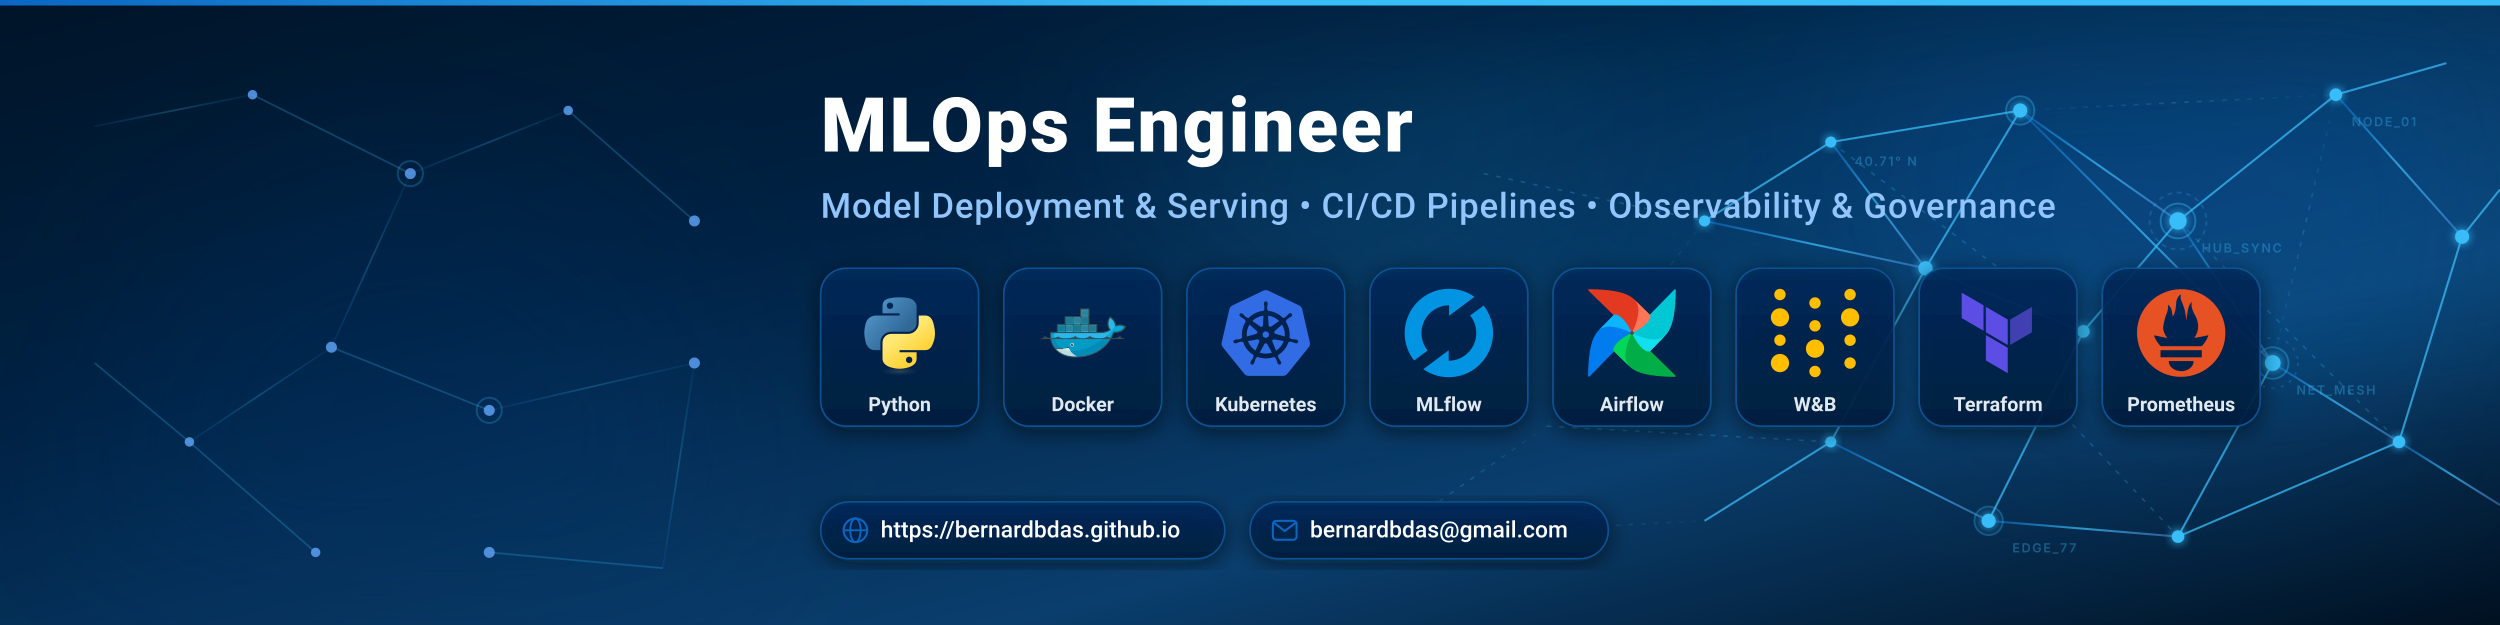
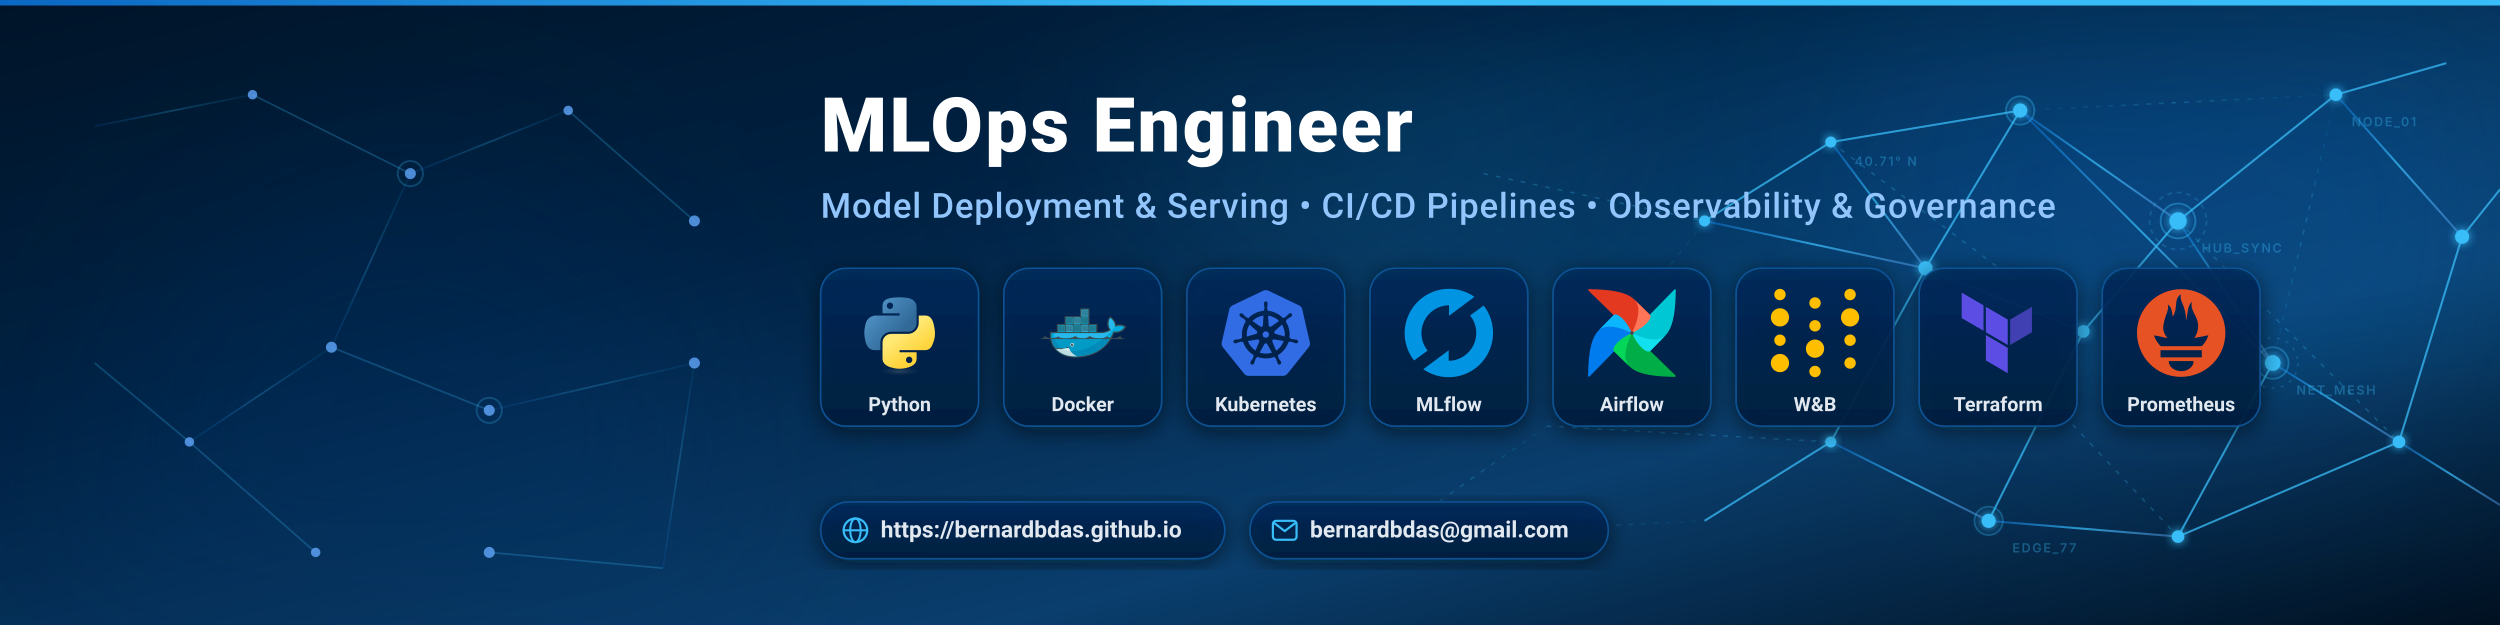
<svg xmlns="http://www.w3.org/2000/svg" width="1584" height="396" viewBox="0 0 1584 396">
  <defs>
    <linearGradient id="bgGrad_network_nodes" x1="0%" y1="0%" x2="100%" y2="100%">
      <stop offset="0%" stop-color="#001428" />
      <stop offset="50%" stop-color="#002447" />
      <stop offset="100%" stop-color="#001020" />
    </linearGradient>
    <linearGradient id="cardGrad_network_nodes" x1="0%" y1="0%" x2="0%" y2="100%">
      <stop offset="0%" stop-color="#002D5C" stop-opacity="0.90" />
      <stop offset="100%" stop-color="#001E3D" stop-opacity="0.90" />
    </linearGradient>
    <linearGradient id="accentGlow_network_nodes" x1="0%" y1="0%" x2="100%" y2="0%">
      <stop offset="0%" stop-color="#0A66C2" />
      <stop offset="50%" stop-color="#38BDF8" />
    </linearGradient>
    <filter id="cardShadow_network_nodes" x="-20%" y="-20%" width="140%" height="140%">
      <feDropShadow dx="0" dy="3" stdDeviation="7" flood-color="#000814" flood-opacity="0.60" />
    </filter>
    <linearGradient id="network_bg" x1="0%" y1="0%" x2="100%" y2="100%">
      <stop offset="0%" stop-color="#001428" />
      <stop offset="35%" stop-color="#002244" />
      <stop offset="70%" stop-color="#0A3E6D" />
      <stop offset="100%" stop-color="#001020" />
    </linearGradient>
    <linearGradient id="network_edge" x1="0%" y1="0%" x2="100%" y2="100%">
      <stop offset="0%" stop-color="#0A66C2" stop-opacity="0.60" />
      <stop offset="50%" stop-color="#38BDF8" stop-opacity="0.75" />
      <stop offset="100%" stop-color="#60A5FA" stop-opacity="0.40" />
    </linearGradient>
    <linearGradient id="faint_edge" x1="0%" y1="100%" x2="100%" y2="0%">
      <stop offset="0%" stop-color="#0A66C2" stop-opacity="0.15" />
      <stop offset="50%" stop-color="#38BDF8" stop-opacity="0.25" />
      <stop offset="100%" stop-color="#0284C7" stop-opacity="0.10" />
    </linearGradient>
    <radialGradient id="cluster_glow" cx="85%" cy="30%" r="50%">
      <stop offset="0%" stop-color="#0A66C2" stop-opacity="0.22" />
      <stop offset="60%" stop-color="#0284C7" stop-opacity="0.08" />
      <stop offset="100%" stop-color="#001428" stop-opacity="0" />
    </radialGradient>
    <filter id="node_glow" x="-50%" y="-50%" width="200%" height="200%">
      <feGaussianBlur stdDeviation="3" result="blur" />
      <feMerge>
        <feMergeNode in="blur" />
        <feMergeNode in="SourceGraphic" />
      </feMerge>
    </filter>
  </defs>
  <rect width="1584" height="396" fill="url(#network_bg)" />
  <g id="pattern_layer" opacity="1.00">
    <rect width="1584" height="396" fill="url(#cluster_glow)" />
    <circle cx="1400" cy="90" r="220" fill="#0A66C2" opacity="0.12" filter="blur(60px)" />
    <circle cx="260" cy="300" r="200" fill="#004182" opacity="0.15" filter="blur(60px)" />
    <circle cx="850" cy="50" r="160" fill="#38BDF8" opacity="0.06" filter="blur(50px)" />
    <g fill="none" stroke="url(#network_edge)" stroke-width="1.3">
      <line x1="1160" y1="90" x2="1280" y2="70" />
      <line x1="1280" y1="70" x2="1380" y2="140" />
      <line x1="1380" y1="140" x2="1480" y2="60" />
      <line x1="1480" y1="60" x2="1560" y2="150" />
      <line x1="1560" y1="150" x2="1520" y2="280" />
      <line x1="1520" y1="280" x2="1440" y2="230" />
      <line x1="1440" y1="230" x2="1380" y2="140" />
      <line x1="1380" y1="140" x2="1320" y2="210" />
      <line x1="1320" y1="210" x2="1220" y2="170" />
      <line x1="1220" y1="170" x2="1160" y2="90" />
      <line x1="1220" y1="170" x2="1280" y2="70" />
      <line x1="1280" y1="70" x2="1440" y2="230" />
      <line x1="1320" y1="210" x2="1260" y2="330" />
      <line x1="1260" y1="330" x2="1380" y2="340" />
      <line x1="1380" y1="340" x2="1440" y2="230" />
      <line x1="1380" y1="340" x2="1520" y2="280" />
      <line x1="1080" y1="140" x2="1160" y2="90" />
      <line x1="1080" y1="140" x2="1220" y2="170" />
      <line x1="1260" y1="330" x2="1160" y2="280" />
      <line x1="1160" y1="280" x2="1220" y2="170" />
      <line x1="1160" y1="280" x2="1080" y2="330" />
      <line x1="1480" y1="60" x2="1550" y2="40" />
      <line x1="1560" y1="150" x2="1584" y2="120" />
      <line x1="1520" y1="280" x2="1584" y2="320" />
    </g>
    <g fill="none" stroke="url(#faint_edge)" stroke-width="1.0" stroke-dasharray="3,5">
      <line x1="940" y1="110" x2="1080" y2="140" />
      <line x1="1080" y1="140" x2="980" y2="270" />
      <line x1="980" y1="270" x2="1160" y2="280" />
      <line x1="980" y1="270" x2="880" y2="340" />
      <line x1="880" y1="340" x2="1080" y2="330" />
      <line x1="1280" y1="70" x2="1480" y2="60" />
      <line x1="1160" y1="90" x2="1320" y2="210" />
      <line x1="1220" y1="170" x2="1380" y2="340" />
      <line x1="1480" y1="60" x2="1440" y2="230" />
      <line x1="1380" y1="140" x2="1520" y2="280" />
    </g>
    <g fill="none" stroke="url(#faint_edge)" stroke-width="1.1">
      <line x1="60" y1="80" x2="160" y2="60" />
      <line x1="160" y1="60" x2="260" y2="110" />
      <line x1="260" y1="110" x2="360" y2="70" />
      <line x1="360" y1="70" x2="440" y2="140" />
      <line x1="260" y1="110" x2="210" y2="220" />
      <line x1="210" y1="220" x2="310" y2="260" />
      <line x1="310" y1="260" x2="440" y2="230" />
      <line x1="440" y1="230" x2="440" y2="140" />
      <line x1="210" y1="220" x2="120" y2="280" />
      <line x1="120" y1="280" x2="60" y2="230" />
      <line x1="60" y1="230" x2="60" y2="80" />
      <line x1="120" y1="280" x2="200" y2="350" />
      <line x1="200" y1="350" x2="310" y2="350" />
      <line x1="310" y1="350" x2="310" y2="260" />
      <line x1="310" y1="350" x2="420" y2="360" />
      <line x1="420" y1="360" x2="440" y2="230" />
    </g>
    <g fill="#38BDF8">
      <circle cx="1280" cy="70" r="4.5" filter="url(#node_glow)" />
      <circle cx="1380" cy="140" r="5.5" filter="url(#node_glow)" />
      <circle cx="1480" cy="60" r="4.0" filter="url(#node_glow)" />
      <circle cx="1560" cy="150" r="4.5" filter="url(#node_glow)" />
      <circle cx="1440" cy="230" r="5.0" filter="url(#node_glow)" />
      <circle cx="1520" cy="280" r="4.0" filter="url(#node_glow)" />
      <circle cx="1320" cy="210" r="4.0" filter="url(#node_glow)" />
      <circle cx="1220" cy="170" r="4.5" filter="url(#node_glow)" />
      <circle cx="1160" cy="90" r="3.5" filter="url(#node_glow)" />
      <circle cx="1260" cy="330" r="4.5" filter="url(#node_glow)" />
      <circle cx="1380" cy="340" r="4.0" filter="url(#node_glow)" />
      <circle cx="1160" cy="280" r="3.5" filter="url(#node_glow)" />
      <circle cx="1080" cy="140" r="3.5" filter="url(#node_glow)" />
    </g>
    <g fill="#60A5FA" opacity="0.8">
      <circle cx="160" cy="60" r="3.0" />
      <circle cx="260" cy="110" r="3.5" />
      <circle cx="360" cy="70" r="3.0" />
      <circle cx="440" cy="140" r="3.5" />
      <circle cx="210" cy="220" r="3.5" />
      <circle cx="310" cy="260" r="3.5" />
      <circle cx="440" cy="230" r="3.5" />
      <circle cx="120" cy="280" r="3.0" />
      <circle cx="200" cy="350" r="3.0" />
      <circle cx="310" cy="350" r="3.5" />
    </g>
    <g fill="none" stroke="#38BDF8" stroke-width="1.2">
      <circle cx="1380" cy="140" r="11" opacity="0.4" />
      <circle cx="1380" cy="140" r="18" opacity="0.2" stroke-dasharray="3,3" />
      <circle cx="1280" cy="70" r="9" opacity="0.35" />
      <circle cx="1440" cy="230" r="10" opacity="0.35" />
      <circle cx="1440" cy="230" r="16" opacity="0.18" stroke-dasharray="2,4" />
      <circle cx="1260" cy="330" r="9" opacity="0.3" />
      <circle cx="260" cy="110" r="8" opacity="0.25" />
      <circle cx="310" cy="260" r="8" opacity="0.25" />
    </g>
    <g font-family="system-ui, -apple-system, sans-serif" font-size="8" font-weight="600" fill="#38BDF8" opacity="0.35" letter-spacing="1">
      <text x="1490" y="80">NODE_01</text>
      <text x="1395" y="160">HUB_SYNC</text>
      <text x="1455" y="250">NET_MESH</text>
      <text x="1275" y="350">EDGE_77</text>
      <text x="1175" y="105">40.71° N</text>
    </g>
  </g>
  <rect x="0" y="0" width="1584" height="3.5" fill="url(#accentGlow_network_nodes)" />
  <text x="520" y="96" font-family="system-ui, -apple-system, BlinkMacSystemFont, 'Segoe UI', Roboto, sans-serif" font-size="48" font-weight="800" fill="#FFFFFF" letter-spacing="1.5">MLOps Engineer</text>
  <text x="520" y="138" font-family="system-ui, -apple-system, BlinkMacSystemFont, 'Segoe UI', Roboto, sans-serif" font-size="22" font-weight="500" fill="#93C5FD" letter-spacing="0.5">Model Deployment &amp; Serving • CI/CD Pipelines • Observability &amp; Governance</text>
  <g transform="translate(520, 170)">
    <rect width="100" height="100" rx="16" fill="url(#cardGrad_network_nodes)" stroke="#0D5294" stroke-width="1" filter="url(#cardShadow_network_nodes)" />
    <svg x="22.0" y="13.0" width="56.0" height="56.0" viewBox="0 0 128 128">
      <linearGradient id="b0_python-original-a" gradientUnits="userSpaceOnUse" x1="70.252" y1="1237.476" x2="170.659" y2="1151.089" gradientTransform="matrix(.563 0 0 -.568 -29.215 707.817)">
        <stop offset="0" stop-color="#5A9FD4" />
        <stop offset="1" stop-color="#306998" />
      </linearGradient>
      <linearGradient id="b0_python-original-b" gradientUnits="userSpaceOnUse" x1="209.474" y1="1098.811" x2="173.62" y2="1149.537" gradientTransform="matrix(.563 0 0 -.568 -29.215 707.817)">
        <stop offset="0" stop-color="#FFD43B" />
        <stop offset="1" stop-color="#FFE873" />
      </linearGradient>
      <path fill="url(#b0_python-original-a)" d="M63.391 1.988c-4.222.02-8.252.379-11.8 1.007-10.45 1.846-12.346 5.71-12.346 12.837v9.411h24.693v3.137H29.977c-7.176 0-13.46 4.313-15.426 12.521-2.268 9.405-2.368 15.275 0 25.096 1.755 7.311 5.947 12.519 13.124 12.519h8.491V67.234c0-8.151 7.051-15.34 15.426-15.34h24.665c6.866 0 12.346-5.654 12.346-12.548V15.833c0-6.693-5.646-11.72-12.346-12.837-4.244-.706-8.645-1.027-12.866-1.008zM50.037 9.557c2.55 0 4.634 2.117 4.634 4.721 0 2.593-2.083 4.69-4.634 4.69-2.56 0-4.633-2.097-4.633-4.69-.001-2.604 2.073-4.721 4.633-4.721z" transform="translate(0 10.26)" />
      <path fill="url(#b0_python-original-b)" d="M91.682 28.38v10.966c0 8.5-7.208 15.655-15.426 15.655H51.591c-6.756 0-12.346 5.783-12.346 12.549v23.515c0 6.691 5.818 10.628 12.346 12.547 7.816 2.297 15.312 2.713 24.665 0 6.216-1.801 12.346-5.423 12.346-12.547v-9.412H63.938v-3.138h37.012c7.176 0 9.852-5.005 12.348-12.519 2.578-7.735 2.467-15.174 0-25.096-1.774-7.145-5.161-12.521-12.348-12.521h-9.268zM77.809 87.927c2.561 0 4.634 2.097 4.634 4.692 0 2.602-2.074 4.719-4.634 4.719-2.55 0-4.633-2.117-4.633-4.719 0-2.595 2.083-4.692 4.633-4.692z" transform="translate(0 10.26)" />
      <radialGradient id="b0_python-original-c" cx="1825.678" cy="444.45" r="26.743" gradientTransform="matrix(0 -.24 -1.055 0 532.979 557.576)" gradientUnits="userSpaceOnUse">
        <stop offset="0" stop-color="#B8B8B8" stop-opacity=".498" />
        <stop offset="1" stop-color="#7F7F7F" stop-opacity="0" />
      </radialGradient>
      <path opacity=".444" fill="url(#b0_python-original-c)" d="M97.309 119.597c0 3.543-14.816 6.416-33.091 6.416-18.276 0-33.092-2.873-33.092-6.416 0-3.544 14.815-6.417 33.092-6.417 18.275 0 33.091 2.872 33.091 6.417z" />
    </svg>
    <text x="50.0" y="90.5" font-family="system-ui, -apple-system, BlinkMacSystemFont, 'Segoe UI', Roboto, sans-serif" font-size="12.5" font-weight="600" fill="#E2E8F0" text-anchor="middle">Python</text>
  </g>
  <g transform="translate(636, 170)">
    <rect width="100" height="100" rx="16" fill="url(#cardGrad_network_nodes)" stroke="#0D5294" stroke-width="1" filter="url(#cardShadow_network_nodes)" />
    <svg x="22.0" y="13.0" width="56.0" height="56.0" viewBox="0 0 128 128">
      <path fill-rule="evenodd" clip-rule="evenodd" fill="#3A4D54" d="M73.8 50.8h11.3v11.5h5.7c2.6 0 5.3-.5 7.8-1.3 1.2-.4 2.6-1 3.8-1.7-1.6-2.1-2.4-4.7-2.6-7.3-.3-3.5.4-8.1 2.8-10.8l1.2-1.4 1.4 1.1c3.6 2.9 6.5 6.8 7.1 11.4 4.3-1.3 9.3-1 13.1 1.2l1.5.9-.8 1.6c-3.2 6.2-9.9 8.2-16.4 7.8-9.8 24.3-31 35.8-56.8 35.8-13.3 0-25.5-5-32.5-16.8l-.1-.2-1-2.1c-2.4-5.2-3.1-10.9-2.6-16.6l.2-1.7h9.6V50.8h11.3V39.6h22.5V28.3h13.5v22.5z" />
      <path fill="#00AADA" d="M110.4 55.1c.8-5.9-3.6-10.5-6.4-12.7-3.1 3.6-3.6 13.2 1.3 17.2-2.8 2.4-8.5 4.7-14.5 4.7H18.6c-.6 6.2.5 11.9 3 16.8l.8 1.5c.5.9 1.1 1.7 1.7 2.6 3 .2 5.7.3 8.2.2 4.9-.1 8.9-.7 12-1.7.5-.2.9.1 1.1.5.2.5-.1.9-.5 1.1-.4.1-.8.3-1.3.4-2.4.7-5 1.1-8.3 1.3h-.6c-1.3.1-2.7.1-4.2.1-1.6 0-3.1 0-4.9-.1 6 6.8 15.4 10.8 27.2 10.8 25 0 46.2-11.1 55.5-35.9 6.7.7 13.1-1 16-6.7-4.5-2.7-10.5-1.8-13.9-.1z" />
      <path fill="#28B8EB" d="M110.4 55.1c.8-5.9-3.6-10.5-6.4-12.7-3.1 3.6-3.6 13.2 1.3 17.2-2.8 2.4-8.5 4.7-14.5 4.7h-68c-.3 9.5 3.2 16.7 9.5 21 4.9-.1 8.9-.7 12-1.7.5-.2.9.1 1.1.5.2.5-.1.9-.5 1.1-.4.1-.8.3-1.3.4-2.4.7-5.2 1.2-8.5 1.4l-.1-.1c8.5 4.4 20.8 4.3 35-1.1 15.8-6.1 30.6-17.7 40.9-30.9-.2.1-.4.1-.5.2z" />
      <path fill="#028BB8" d="M18.7 71.8c.4 3.3 1.4 6.4 2.9 9.3l.8 1.5c.5.9 1.1 1.7 1.7 2.6 3 .2 5.7.3 8.2.2 4.9-.1 8.9-.7 12-1.7.5-.2.9.1 1.1.5.2.5-.1.9-.5 1.1-.4.1-.8.3-1.3.4-2.4.7-5.2 1.2-8.5 1.4h-.4c-1.3.1-2.7.1-4.1.1-1.6 0-3.2 0-4.9-.1 6 6.8 15.5 10.8 27.3 10.8 21.4 0 40-8.1 50.8-26H18.7v-.1z" />
      <path fill="#019BC6" d="M23.5 71.8c1.3 5.8 4.3 10.4 8.8 13.5 4.9-.1 8.9-.7 12-1.7.5-.2.9.1 1.1.5.2.5-.1.9-.5 1.1-.4.1-.8.3-1.3.4-2.4.7-5.2 1.2-8.6 1.4 8.5 4.4 20.8 4.3 34.9-1.1 8.5-3.3 16.8-8.2 24.2-14.1H23.5z" />
      <path fill-rule="evenodd" clip-rule="evenodd" fill="#00ACD3" d="M28.4 52.7h9.8v9.8h-9.8v-9.8zm.8.8h.8v8.1h-.8v-8.1zm1.4 0h.8v8.1h-.8v-8.1zm1.5 0h.8v8.1h-.8v-8.1zm1.5 0h.8v8.1h-.8v-8.1zm1.5 0h.8v8.1h-.8v-8.1zm1.5 0h.8v8.1h-.8v-8.1zm3-12h9.8v9.8h-9.8v-9.8zm.9.8h.8v8.1h-.8v-8.1zm1.4 0h.8v8.1h-.8v-8.1zm1.5 0h.8v8.1h-.8v-8.1zm1.5 0h.8v8.1h-.8v-8.1zm1.4 0h.8v8.1h-.8v-8.1zm1.5 0h.8v8.1h-.8v-8.1z" />
      <path fill-rule="evenodd" clip-rule="evenodd" fill="#23C2EE" d="M39.6 52.7h9.8v9.8h-9.8v-9.8zm.9.8h.8v8.1h-.8v-8.1zm1.4 0h.8v8.1h-.8v-8.1zm1.5 0h.8v8.1h-.8v-8.1zm1.5 0h.8v8.1h-.8v-8.1zm1.4 0h.8v8.1h-.8v-8.1zm1.5 0h.8v8.1h-.8v-8.1z" />
      <path fill-rule="evenodd" clip-rule="evenodd" fill="#00ACD3" d="M50.9 52.7h9.8v9.8h-9.8v-9.8zm.8.8h.8v8.1h-.8v-8.1zm1.5 0h.8v8.1h-.8v-8.1zm1.5 0h.8v8.1h-.8v-8.1zm1.4 0h.8v8.1h-.8v-8.1zm1.5 0h.8v8.1h-.8v-8.1zm1.5 0h.8v8.1h-.8v-8.1z" />
      <path fill-rule="evenodd" clip-rule="evenodd" fill="#23C2EE" d="M50.9 41.5h9.8v9.8h-9.8v-9.8zm.8.8h.8v8.1h-.8v-8.1zm1.5 0h.8v8.1h-.8v-8.1zm1.5 0h.8v8.1h-.8v-8.1zm1.4 0h.8v8.1h-.8v-8.1zm1.5 0h.8v8.1h-.8v-8.1zm1.5 0h.8v8.1h-.8v-8.1zm3.1 10.4H72v9.8h-9.8v-9.8zm.8.8h.8v8.1H63v-8.1zm1.5 0h.8v8.1h-.8v-8.1zm1.4 0h.8v8.1h-.8v-8.1zm1.5 0h.8v8.1h-.8v-8.1zm1.5 0h.8v8.1h-.8v-8.1zm1.5 0h.8v8.1h-.8v-8.1z" />
      <path fill-rule="evenodd" clip-rule="evenodd" fill="#00ACD3" d="M62.2 41.5H72v9.8h-9.8v-9.8zm.8.8h.8v8.1H63v-8.1zm1.5 0h.8v8.1h-.8v-8.1zm1.4 0h.8v8.1h-.8v-8.1zm1.5 0h.8v8.1h-.8v-8.1zm1.5 0h.8v8.1h-.8v-8.1zm1.5 0h.8v8.1h-.8v-8.1z" />
      <path fill-rule="evenodd" clip-rule="evenodd" fill="#23C2EE" d="M62.2 30.2H72V40h-9.8v-9.8zm.8.8h.8v8.1H63V31zm1.5 0h.8v8.1h-.8V31zm1.4 0h.8v8.1h-.8V31zm1.5 0h.8v8.1h-.8V31zm1.5 0h.8v8.1h-.8V31zm1.5 0h.8v8.1h-.8V31z" />
      <path fill-rule="evenodd" clip-rule="evenodd" fill="#00ACD3" d="M73.5 52.7h9.8v9.8h-9.8v-9.8zm.8.8h.8v8.1h-.8v-8.1zm1.4 0h.8v8.1h-.8v-8.1zm1.5 0h.8v8.1h-.8v-8.1zm1.5 0h.8v8.1h-.8v-8.1zm1.5 0h.8v8.1h-.8v-8.1zm1.5 0h.8v8.1h-.8v-8.1z" />
      <path fill-rule="evenodd" clip-rule="evenodd" fill="#D4EEF1" d="M48.8 78.3c1.5 0 2.7 1.2 2.7 2.7 0 1.5-1.2 2.7-2.7 2.7-1.5 0-2.7-1.2-2.7-2.7 0-1.5 1.2-2.7 2.7-2.7" />
      <path fill-rule="evenodd" clip-rule="evenodd" fill="#3A4D54" d="M48.8 79.1c.2 0 .5 0 .7.1-.2.1-.4.4-.4.7 0 .4.4.8.8.8.3 0 .6-.2.7-.4.1.2.1.5.1.7 0 1.1-.9 1.9-1.9 1.9-1.1 0-1.9-.9-1.9-1.9 0-1 .8-1.9 1.9-1.9M1.1 72.8h125.4c-2.7-.7-8.6-1.6-7.7-5.2-5 5.7-16.9 4-20 1.2-3.4 4.9-23 3-24.3-.8-4.2 5-17.3 5-21.5 0-1.4 3.8-21 5.7-24.3.8-3 2.8-15 4.5-20-1.2 1.1 3.5-4.9 4.5-7.6 5.2" />
      <path fill="#BFDBE0" d="M56 97.8c-6.7-3.2-10.3-7.5-12.4-12.2-2.5.7-5.5 1.2-8.9 1.4-1.3.1-2.7.1-4.1.1-1.7 0-3.4 0-5.2-.1 6 6 13.6 10.7 27.5 10.8H56z" />
      <path fill="#D4EEF1" d="M46.1 89.9c-.9-1.3-1.8-2.8-2.5-4.3-2.5.7-5.5 1.2-8.9 1.4 2.3 1.2 5.7 2.4 11.4 2.9z" />
    </svg>
    <text x="50.0" y="90.5" font-family="system-ui, -apple-system, BlinkMacSystemFont, 'Segoe UI', Roboto, sans-serif" font-size="12.5" font-weight="600" fill="#E2E8F0" text-anchor="middle">Docker</text>
  </g>
  <g transform="translate(752, 170)">
    <rect width="100" height="100" rx="16" fill="url(#cardGrad_network_nodes)" stroke="#0D5294" stroke-width="1" filter="url(#cardShadow_network_nodes)" />
    <svg x="22.0" y="13.0" width="56.0" height="56.0" viewBox="0 0 128 128">
      <path fill="#326ce5" d="M63.556 1.911a8.51 8.44 0 0 0-3.26.826L15.794 24a8.51 8.44 0 0 0-4.603 5.725L.214 77.484a8.51 8.44 0 0 0 1.154 6.47 8.51 8.44 0 0 0 .485.673l30.799 38.297a8.51 8.44 0 0 0 6.654 3.175l49.393-.011a8.51 8.44 0 0 0 6.654-3.17l30.79-38.303a8.51 8.44 0 0 0 1.644-7.14l-10.996-47.76a8.51 8.44 0 0 0-4.604-5.727L67.681 2.738a8.51 8.44 0 0 0-4.125-.827Zm.44 16.252c1.47 0 2.664 1.327 2.664 2.961 0 .232.014.544.006.758-.034.943-.24 1.662-.364 2.531-.224 1.858-.417 3.4-.3 4.832.105.717.522 1 .869 1.332a63.624 63.624 0 0 0 .062 1.19c8.468.751 16.335 4.625 22.112 10.682l1.011-.723c.343.021 1.1.124 1.618-.176 1.19-.802 2.276-1.915 3.59-3.25.601-.638 1.044-1.245 1.76-1.861.162-.14.409-.328.59-.473 1.278-1.018 3.057-.912 3.974.238.917 1.15.622 2.908-.655 3.928-.18.145-.416.346-.588.473-.758.56-1.456.846-2.212 1.29-1.593.984-2.913 1.8-3.961 2.784-.494.53-.457 1.03-.5 1.508-.148.136-.67.598-.946.848a34.478 34.478 0 0 1 4.99 11.537 34.398 34.398 0 0 1 .56 12.435l1.073.313c.194.274.592.94 1.15 1.156 1.372.431 2.914.59 4.776.785.875.073 1.628.03 2.555.205.222.042.545.13.773.182 1.57.379 2.578 1.822 2.254 3.244-.324 1.422-1.857 2.286-3.437 1.946l-.04-.006c-.016-.004-.033-.012-.05-.016-.221-.048-.497-.098-.69-.148-.91-.245-1.57-.61-2.388-.922-1.763-.632-3.224-1.16-4.647-1.366-.72-.058-1.09.287-1.49.551a39.835 39.835 0 0 0-1.139-.199c-2.552 8.02-7.985 14.966-15.353 19.317.127.306.342.958.443 1.074-.17.449-.421.88-.205 1.572.517 1.34 1.354 2.652 2.363 4.229.488.728.988 1.288 1.428 2.122.105.2.244.507.346.717.685 1.465.183 3.151-1.131 3.785-1.326.639-2.974-.037-3.684-1.51-.1-.208-.244-.485-.33-.683-.377-.864-.507-1.604-.773-2.44-.604-1.772-1.102-3.24-1.827-4.48-.406-.6-.903-.676-1.359-.824-.085-.146-.4-.724-.57-1.024a34.56 34.56 0 0 1-4.57 1.377 34.413 34.413 0 0 1-20.01-1.44l-.604 1.09c-.449.12-.882.244-1.148.561-.97 1.157-1.356 3.016-2.061 4.786-.265.836-.393 1.577-.77 2.441-.086.196-.229.468-.33.676v.008l-.006.006c-.71 1.468-2.352 2.139-3.675 1.502-1.315-.633-1.818-2.32-1.133-3.785.102-.211.236-.517.342-.717.44-.834.94-1.398 1.427-2.127 1.008-1.578 1.895-2.994 2.413-4.334.13-.446-.063-1.057-.237-1.508l.483-1.159c-7.09-4.2-12.688-10.897-15.36-19.181l-1.162.199c-.31-.174-.937-.586-1.531-.539-1.422.206-2.88.733-4.643 1.365-.82.314-1.48.672-2.39.916-.193.052-.47.105-.69.154-.017.004-.034.014-.05.018l-.04.004c-1.58.341-3.112-.523-3.437-1.945-.325-1.422.684-2.865 2.254-3.245l.039-.011.021-.006c.224-.052.51-.125.713-.164.927-.175 1.68-.132 2.555-.205 1.862-.195 3.405-.354 4.775-.785.434-.18.85-.775 1.145-1.155l1.115-.326c-1.25-8.655.864-17.15 5.434-24.027l-.852-.762c-.055-.333-.127-1.101-.537-1.537-1.047-.983-2.366-1.8-3.959-2.783-.756-.445-1.449-.733-2.209-1.293-.16-.12-.376-.3-.55-.444l-.042-.027c-1.278-1.019-1.571-2.778-.654-3.928.516-.647 1.304-.967 2.123-.94a3.168 3.168 0 0 1 1.854.702c.182.143.431.333.593.473.715.614 1.15 1.221 1.752 1.859 1.314 1.334 2.4 2.442 3.592 3.244.626.364 1.107.218 1.582.154.153.113.667.483.961.684a34.262 34.262 0 0 1 17.404-9.943 34.663 34.663 0 0 1 4.815-.74l.062-1.128c.355-.344.753-.837.866-1.377.116-1.43-.073-2.974-.297-4.832-.124-.869-.329-1.588-.364-2.53-.007-.194.004-.462.006-.684 0-.025-.006-.05-.006-.075 0-1.634 1.193-2.959 2.663-2.959zm-3.334 20.66a28.076 28.076 0 0 0-2.84.489 27.438 27.438 0 0 0-13.215 7.201l11.457 8.121.021-.011a2.334 2.334 0 0 0 1.383.449 2.348 2.348 0 0 0 2.346-2.248l.057-.028zm6.675 0 .791 13.95.012.006a2.35 2.35 0 0 0 3.733 1.793l.04.017 11.383-8.07a27.668 27.668 0 0 0-15.959-7.695ZM40.452 51.73a27.432 27.432 0 0 0-3.892 17.365l13.408-3.87.012-.046a2.348 2.348 0 0 0 1.217-.803 2.345 2.345 0 0 0-.295-3.232l.01-.057zm47.014.008-10.402 9.308.006.03a2.329 2.329 0 0 0-.746 1.246 2.35 2.35 0 0 0 1.668 2.789l.011.056L91.48 69.05a27.703 27.703 0 0 0-.58-8.931 27.774 27.774 0 0 0-3.434-8.381ZM61.853 61.81l-2.67 3.324.957 4.153 3.857 1.857 3.848-1.85.957-4.154-2.664-3.33zm13.736 11.395a2.333 2.333 0 0 0-.898.232 2.351 2.351 0 0 0-1.139 3.045l-.017.023L78.92 89.51a27.466 27.466 0 0 0 11.102-13.95l-13.871-2.344-.021.028a2.276 2.276 0 0 0-.542-.04zm-23.293.056a2.378 2.378 0 0 0-.46.04l-.024-.028-13.75 2.332a27.58 27.58 0 0 0 11.07 13.854l5.326-12.873-.039-.053a2.326 2.326 0 0 0 .131-1.446 2.349 2.349 0 0 0-2.254-1.826zm11.616 5.64a2.351 2.351 0 0 0-1.987 1.241h-.012l-6.761 12.225a27.542 27.542 0 0 0 15.031.773 28.056 28.056 0 0 0 2.71-.756l-6.78-12.248h-.051a2.337 2.337 0 0 0-1.053-1.002 2.32 2.32 0 0 0-1.097-.232z" />
    </svg>
    <text x="50.0" y="90.5" font-family="system-ui, -apple-system, BlinkMacSystemFont, 'Segoe UI', Roboto, sans-serif" font-size="12.5" font-weight="600" fill="#E2E8F0" text-anchor="middle">Kubernetes</text>
  </g>
  <g transform="translate(868, 170)">
    <rect width="100" height="100" rx="16" fill="url(#cardGrad_network_nodes)" stroke="#0D5294" stroke-width="1" filter="url(#cardShadow_network_nodes)" />
    <svg x="22.0" y="13.0" width="56.0" height="56.0" viewBox="0 0 24 24">
      <path fill="#0194E2" d="M11.883.002a12.044 12.044 0 0 0-9.326 19.463l3.668-2.694A7.573 7.573 0 0 1 12.043 4.45v2.867l6.908-5.14A12.012 12.012 0 0 0 11.883.002zm9.562 4.533L17.777 7.23a7.573 7.573 0 0 1-5.818 12.322v-2.867l-6.908 5.14a12.046 12.046 0 0 0 16.394-17.29z" />
    </svg>
    <text x="50.0" y="90.5" font-family="system-ui, -apple-system, BlinkMacSystemFont, 'Segoe UI', Roboto, sans-serif" font-size="12.5" font-weight="600" fill="#E2E8F0" text-anchor="middle">MLflow</text>
  </g>
  <g transform="translate(984, 170)">
    <rect width="100" height="100" rx="16" fill="url(#cardGrad_network_nodes)" stroke="#0D5294" stroke-width="1" filter="url(#cardShadow_network_nodes)" />
    <svg x="22.0" y="13.0" width="56.0" height="56.0" viewBox="0 0 128 128">
      <path d="m2.544 127 60.809-62.332a1.124 1.124 0 0 0 0.136-1.437c-3.698-5.162-10.521-6.058-13.05-9.527-7.49-10.275-9.391-16.092-12.61-15.731a0.984 0.984 0 0 0-0.585 0.308l-21.966 22.518c-12.638 12.944-14.454 41.475-14.782 65.367a1.191 1.191 0 0 0 2.047 0.833z" fill="#017cee" />
      <path d="m126.99 125.46-62.332-60.813a1.124 1.124 0 0 0-1.439-0.136c-5.162 3.7-6.058 10.521-9.527 13.05-10.275 7.49-16.092 9.391-15.731 12.61a0.984 0.984 0 0 0 0.308 0.582l22.518 21.966c12.944 12.638 41.475 14.454 65.367 14.782a1.191 1.191 0 0 0 0.835-2.041z" fill="#00ad46" />
      <path d="m60.792 112.72c-7.076-6.904-10.355-20.559 3.206-48.719-22.046 9.852-29.771 22.803-25.972 26.511z" fill="#04d659" />
      <path d="m125.45 1.011-60.807 62.332a1.122 1.122 0 0 0-0.136 1.437c3.7 5.162 10.519 6.058 13.05 9.527 7.49 10.275 9.393 16.092 12.61 15.731a0.979 0.979 0 0 0 0.585-0.308l21.966-22.518c12.638-12.944 14.454-41.475 14.782-65.367a1.193 1.193 0 0 0-2.05-0.833z" fill="#00c7d4" />
      <path d="m112.73 67.211c-6.904 7.076-20.559 10.355-48.721-3.206 9.852 22.046 22.803 29.771 26.511 25.972z" fill="#11e1ee" />
      <path d="m1.002 2.55 62.332 60.807a1.124 1.124 0 0 0 1.437 0.136c5.162-3.7 6.058-10.521 9.527-13.05 10.275-7.49 16.092-9.391 15.731-12.61a0.99 0.99 0 0 0-0.308-0.585l-22.518-21.966c-12.944-12.638-41.475-14.454-65.367-14.782a1.191 1.191 0 0 0-0.833 2.05z" fill="#e43921" />
      <path d="m67.212 15.284c7.076 6.904 10.355 20.559-3.206 48.721 22.046-9.852 29.771-22.805 25.972-26.511z" fill="#ff7557" />
      <path d="m15.279 60.8c6.904-7.076 20.559-10.355 48.721 3.206-9.852-22.046-22.803-29.771-26.511-25.972z" fill="#0cb6ff" />
      <circle cx="64.009" cy="63.995" r="2.718" fill="#4a4848" />
    </svg>
    <text x="50.0" y="90.5" font-family="system-ui, -apple-system, BlinkMacSystemFont, 'Segoe UI', Roboto, sans-serif" font-size="12.5" font-weight="600" fill="#E2E8F0" text-anchor="middle">Airflow</text>
  </g>
  <g transform="translate(1100, 170)">
    <rect width="100" height="100" rx="16" fill="url(#cardGrad_network_nodes)" stroke="#0D5294" stroke-width="1" filter="url(#cardShadow_network_nodes)" />
    <svg x="22.0" y="13.0" width="56.0" height="56.0" viewBox="0 0 24 24">
      <path fill="#FFBE00" d="M2.48 0a1.55 1.55 0 1 0 0 3.1 1.55 1.55 0 0 0 0-3.1zm19.04 0a1.55 1.55 0 1 0 0 3.101 1.55 1.55 0 0 0 0-3.101zM12 2.295a1.55 1.55 0 1 0 0 3.1 1.55 1.55 0 0 0 0-3.1zM2.48 5.272a2.48 2.48 0 1 0 0 4.96 2.48 2.48 0 0 0 0-4.96zm19.04 0a2.48 2.48 0 1 0 0 4.96 2.48 2.48 0 0 0 0-4.96zM12 8.496a1.55 1.55 0 1 0 0 3.1 1.55 1.55 0 0 0 0-3.1zm-9.52 3.907a1.55 1.55 0 1 0 0 3.1 1.55 1.55 0 0 0 0-3.1zm19.04 0a1.55 1.55 0 1 0 0 3.102 1.55 1.55 0 0 0 0-3.102zM12 13.767a2.48 2.48 0 1 0 0 4.962 2.48 2.48 0 0 0 0-4.962zm-9.52 3.907a2.48 2.48 0 1 0 .001 4.962 2.48 2.48 0 0 0 0-4.962zm19.04.93a1.55 1.55 0 1 0 0 3.102 1.55 1.55 0 0 0 0-3.101zM12 20.9a1.55 1.55 0 1 0 0 3.1 1.55 1.55 0 0 0 0-3.1Z" />
    </svg>
    <text x="50.0" y="90.5" font-family="system-ui, -apple-system, BlinkMacSystemFont, 'Segoe UI', Roboto, sans-serif" font-size="12.5" font-weight="600" fill="#E2E8F0" text-anchor="middle">W&amp;B</text>
  </g>
  <g transform="translate(1216, 170)">
    <rect width="100" height="100" rx="16" fill="url(#cardGrad_network_nodes)" stroke="#0D5294" stroke-width="1" filter="url(#cardShadow_network_nodes)" />
    <svg x="22.0" y="13.0" width="56.0" height="56.0" viewBox="0 0 128 128">
      <g fill-rule="evenodd">
        <path d="M77.941 44.5v36.836L46.324 62.918V26.082zm0 0" fill="#5c4ee5" />
        <path d="M81.41 81.336l31.633-18.418V26.082L81.41 44.5zm0 0" fill="#4040b2" />
        <path d="M11.242 42.36L42.86 60.776V23.941L11.242 5.523zm0 0M77.941 85.375L46.324 66.957v36.82l31.617 18.418zm0 0" fill="#5c4ee5" />
      </g>
    </svg>
    <text x="50.0" y="90.5" font-family="system-ui, -apple-system, BlinkMacSystemFont, 'Segoe UI', Roboto, sans-serif" font-size="12.5" font-weight="600" fill="#E2E8F0" text-anchor="middle">Terraform</text>
  </g>
  <g transform="translate(1332, 170)">
    <rect width="100" height="100" rx="16" fill="url(#cardGrad_network_nodes)" stroke="#0D5294" stroke-width="1" filter="url(#cardShadow_network_nodes)" />
    <svg x="22.0" y="13.0" width="56.0" height="56.0" viewBox="0 0 128 128">
      <path fill="#e75225" d="M64.125.51C99.229.517 128.045 29.133 128 63.951c-.045 35.342-28.742 63.564-64.608 63.539C28.325 127.466-.025 98.818 0 63.434.023 28.834 28.898.503 64.125.51ZM44.72 22.793c.803 3.96.025 7.655-1.167 11.289-.823 2.515-1.962 4.94-2.642 7.492-1.122 4.203-2.391 8.43-2.859 12.726-.671 6.181 1.758 11.625 5.914 17.04L24.86 67.318c.033.602 0 .83.065 1.024 1.811 5.32 4.998 9.802 8.57 14.03.377.446 1.237.674 1.877.674 19.05.038 38.101.034 57.152.009.59 0 1.381-.11 1.741-.49 4.084-4.294 7.205-9.185 9.16-15.342l-20.228 3.962c1.336-2.618 2.855-4.916 3.733-7.443 2.994-8.643 1.752-16.998-2.545-24.88-3.449-6.324-6.631-12.62-4.91-20.243-3.642 3.6-5.043 8.179-5.932 12.898-.872 4.65-1.389 9.364-2.065 14.083-.098-.143-.22-.25-.242-.373a13.964 13.964 0 0 1-.176-1.49c-.413-7.726-1.92-15.17-5.106-22.28-1.873-4.182-3.941-8.462-2.008-13.456-1.307.693-2.49 1.377-3.338 2.356-2.527 2.92-3.573 6.428-3.842 10.269-.231 3.282-.546 6.579-1.156 9.806-.64 3.392-1.65 6.714-3.932 9.831-.918-6.656-1.02-13.244-6.956-17.47ZM93.842 88.88H34.088v10.38h59.754Zm-47.904 15.746c-.049 8.642 8.753 15.081 19.633 14.614 9.02-.389 16.999-7.484 16.315-14.614zm0 0" />
    </svg>
    <text x="50.0" y="90.5" font-family="system-ui, -apple-system, BlinkMacSystemFont, 'Segoe UI', Roboto, sans-serif" font-size="12.5" font-weight="600" fill="#E2E8F0" text-anchor="middle">Prometheus</text>
  </g>
  <g transform="translate(520, 318)">
    <rect width="256" height="36" rx="18" fill="url(#cardGrad_network_nodes)" stroke="#0D5294" stroke-width="1" filter="url(#cardShadow_network_nodes)" />
    <g transform="translate(14, 10)">
-       <circle cx="8" cy="8" r="7.5" fill="none" stroke="#0A66C2" stroke-width="1.3" />
-       <ellipse cx="8" cy="8" rx="3.3" ry="7.5" fill="none" stroke="#0A66C2" stroke-width="1.2" />
-       <line x1="0.5" y1="8" x2="15.5" y2="8" stroke="#0A66C2" stroke-width="1.2" />
-     </g>
-     <text x="38" y="22.5" font-family="system-ui, -apple-system, BlinkMacSystemFont, 'Segoe UI', Roboto, sans-serif" font-size="14.5" font-weight="500" fill="#FFFFFF">https://bernardbdas.github.io</text>
+       <circle cx="8" cy="8" r="7.5" fill="none" stroke="#38BDF8" stroke-width="1.4" />
+       <ellipse cx="8" cy="8" rx="3.3" ry="7.5" fill="none" stroke="#38BDF8" stroke-width="1.3" />
+       <line x1="0.5" y1="8" x2="15.5" y2="8" stroke="#38BDF8" stroke-width="1.3" />
+     </g>
+     <text x="38" y="22.5" font-family="system-ui, -apple-system, BlinkMacSystemFont, 'Segoe UI', Roboto, sans-serif" font-size="14.5" font-weight="600" fill="#E2E8F0">https://bernardbdas.github.io</text>
  </g>
  <g transform="translate(792, 318)">
    <rect width="227" height="36" rx="18" fill="url(#cardGrad_network_nodes)" stroke="#0D5294" stroke-width="1" filter="url(#cardShadow_network_nodes)" />
    <g transform="translate(14, 10)">
-       <rect x="0.5" y="2" width="15" height="12" rx="2" fill="none" stroke="#0A66C2" stroke-width="1.3" />
-       <path d="M1.5 3.5 L8 8.5 L14.5 3.5" fill="none" stroke="#0A66C2" stroke-width="1.3" stroke-linecap="round" stroke-linejoin="round" />
-     </g>
-     <text x="38" y="22.5" font-family="system-ui, -apple-system, BlinkMacSystemFont, 'Segoe UI', Roboto, sans-serif" font-size="14.5" font-weight="500" fill="#FFFFFF">bernardbdas@gmail.com</text>
+       <rect x="0.5" y="2" width="15" height="12" rx="2" fill="none" stroke="#38BDF8" stroke-width="1.4" />
+       <path d="M1.5 3.5 L8 8.5 L14.5 3.5" fill="none" stroke="#38BDF8" stroke-width="1.4" stroke-linecap="round" stroke-linejoin="round" />
+     </g>
+     <text x="38" y="22.5" font-family="system-ui, -apple-system, BlinkMacSystemFont, 'Segoe UI', Roboto, sans-serif" font-size="14.5" font-weight="600" fill="#E2E8F0">bernardbdas@gmail.com</text>
  </g>
</svg>
